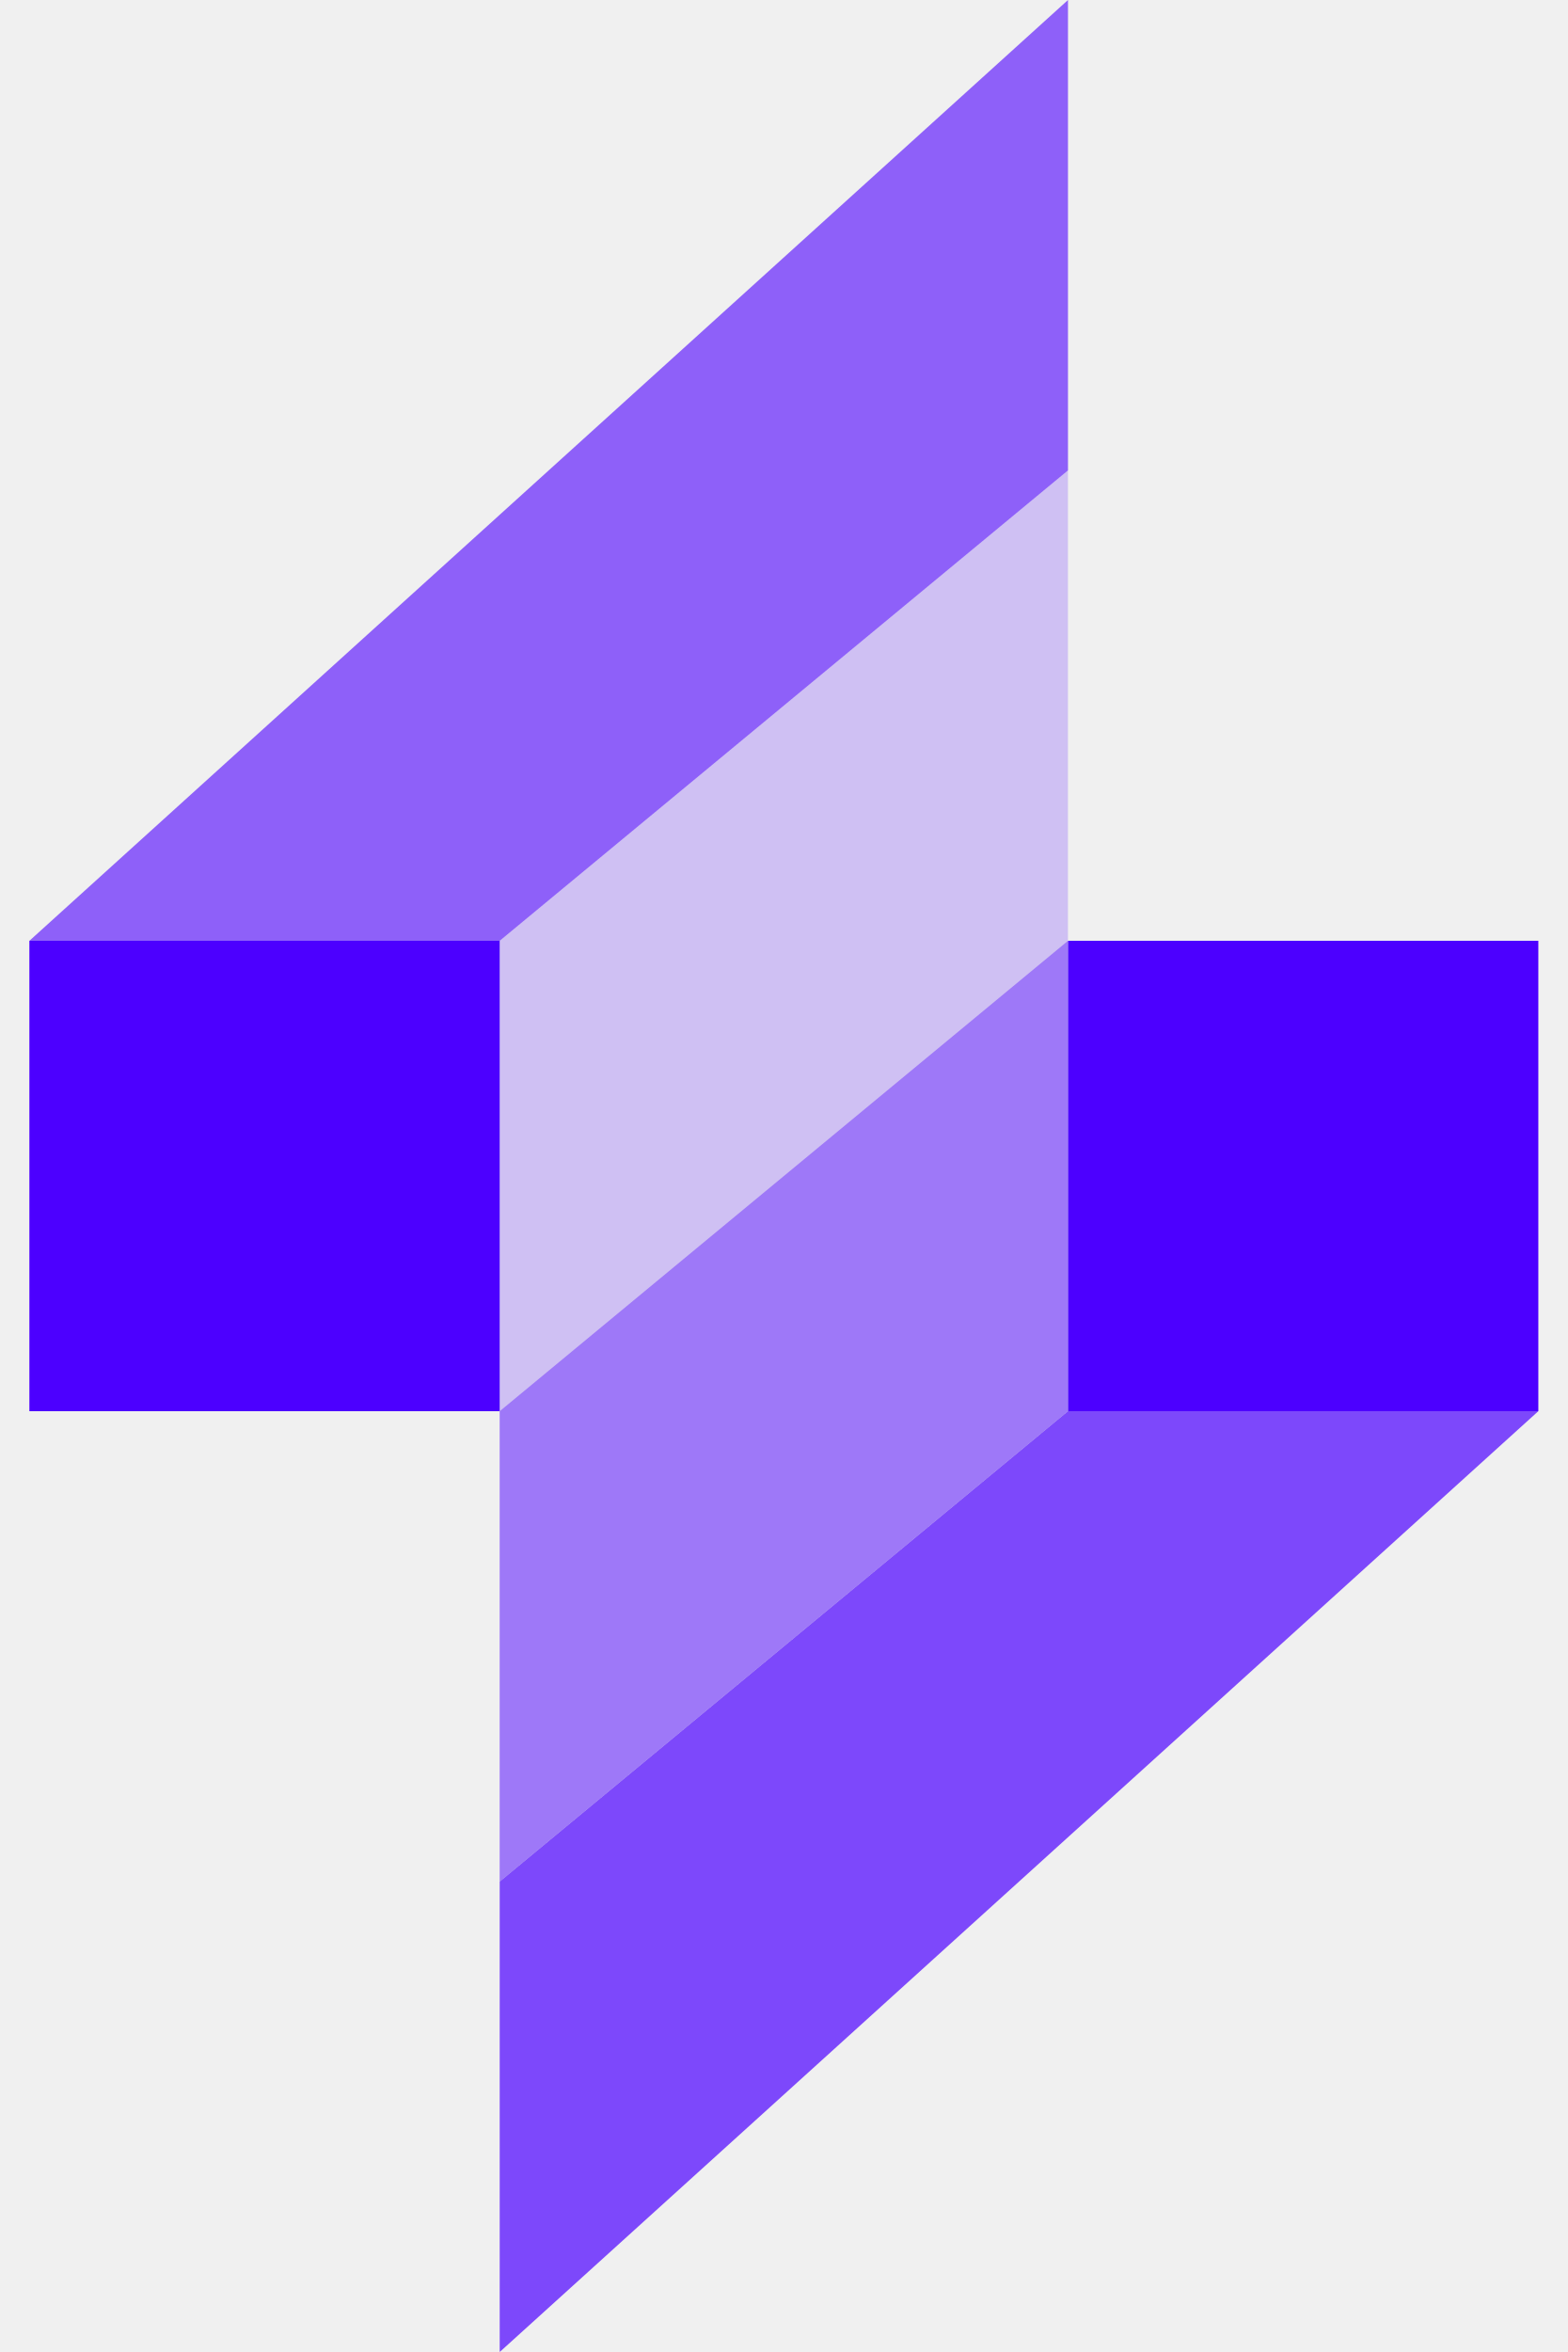
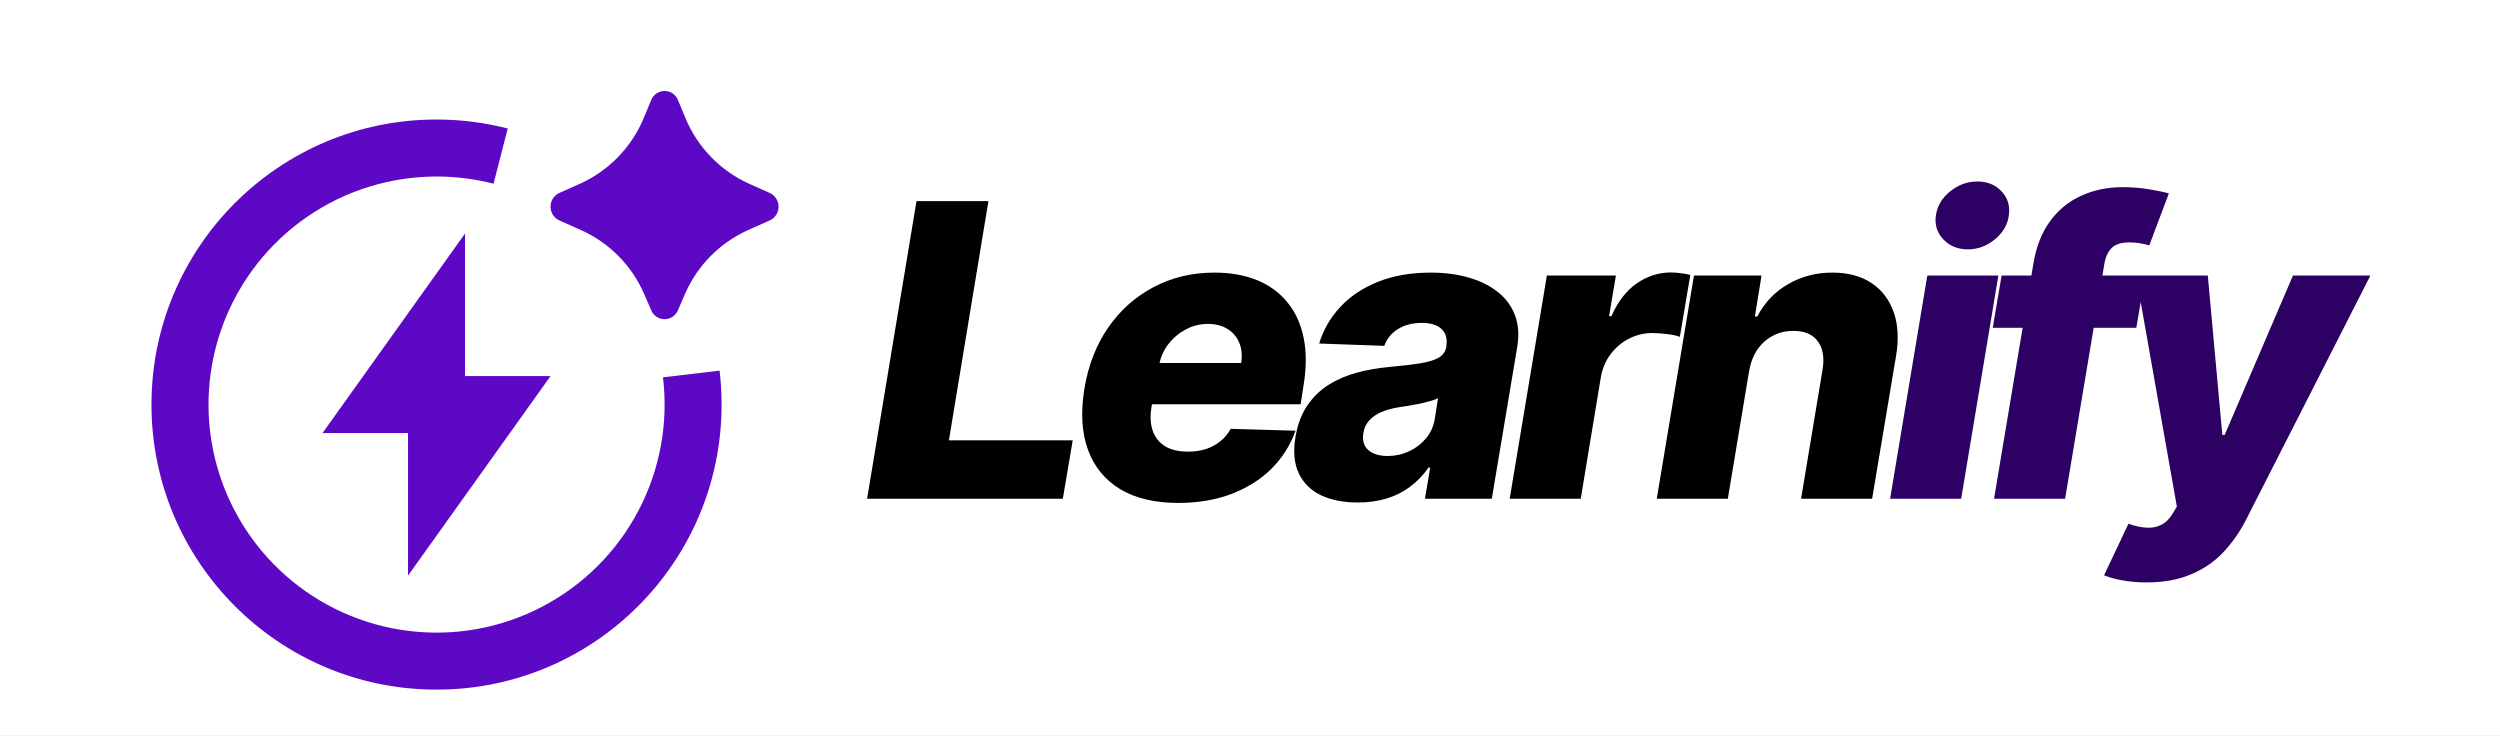
- <svg xmlns="http://www.w3.org/2000/svg" fill="none" height="48" viewBox="0 0 32 48" width="32">
-   <g fill="#4c00ff">
-     <path d="m.6 19.2h9.6v9.6h-9.6z" />
-     <path d="m31.4 28.8h9.6v9.6h-9.6z" transform="matrix(-1 0 -0 -1 62.8008 57.5996)" />
-     <path d="m10.199 19.2 11.6-9.6v9.6l-11.6 9.6z" opacity=".2" />
-     <path d="m21.799 28.8-11.6 9.6v-9.6l11.6-9.6z" opacity=".5" />
-     <path d="m.6 19.2 21.2-19.2v9.6l-11.6 9.6z" opacity=".6" />
-     <path d="m31.4 28.8-21.2 19.2v-9.6l11.6-9.6z" opacity=".7" />
+ <svg xmlns="http://www.w3.org/2000/svg" width="391" height="115" viewBox="0 0 391 115" fill="none">
+   <g clip-path="url(#clip0_27_31)">
+     <rect width="391" height="115" fill="white" />
+     <path d="M135.614 78L143.341 31.454H154.591L148.409 68.864H167.773L166.227 78H135.614ZM184.278 78.659C180.627 78.659 177.597 77.939 175.188 76.5C172.794 75.046 171.112 72.977 170.142 70.296C169.172 67.599 168.998 64.394 169.619 60.682C170.225 57.076 171.46 53.924 173.324 51.227C175.203 48.515 177.566 46.409 180.415 44.909C183.263 43.394 186.438 42.636 189.938 42.636C192.422 42.636 194.627 43.023 196.551 43.795C198.475 44.568 200.066 45.72 201.324 47.25C202.581 48.765 203.438 50.629 203.892 52.841C204.347 55.053 204.331 57.591 203.847 60.455L203.415 63.227H173.097L174.119 56.773H194.119C194.301 55.591 194.203 54.538 193.824 53.614C193.445 52.689 192.831 51.97 191.983 51.455C191.15 50.924 190.127 50.659 188.915 50.659C187.688 50.659 186.536 50.947 185.46 51.523C184.4 52.083 183.498 52.841 182.756 53.795C182.013 54.75 181.528 55.826 181.301 57.023L180.097 63.636C179.854 65.106 179.922 66.364 180.301 67.409C180.68 68.454 181.331 69.258 182.256 69.818C183.18 70.364 184.369 70.636 185.824 70.636C186.794 70.636 187.703 70.508 188.551 70.25C189.4 69.977 190.157 69.576 190.824 69.046C191.506 68.5 192.059 67.841 192.483 67.068L202.619 67.364C201.801 69.651 200.536 71.644 198.824 73.341C197.112 75.023 195.021 76.333 192.551 77.273C190.097 78.197 187.339 78.659 184.278 78.659ZM212.364 78.591C210.152 78.591 208.242 78.22 206.636 77.477C205.045 76.72 203.879 75.576 203.136 74.046C202.409 72.515 202.235 70.606 202.614 68.318C202.947 66.379 203.561 64.75 204.455 63.432C205.364 62.099 206.477 61.015 207.795 60.182C209.129 59.349 210.614 58.712 212.25 58.273C213.886 57.833 215.598 57.538 217.386 57.386C219.386 57.205 221.008 57.008 222.25 56.795C223.508 56.583 224.447 56.288 225.068 55.909C225.689 55.515 226.068 54.97 226.205 54.273V54.159C226.386 52.992 226.136 52.091 225.455 51.455C224.773 50.818 223.75 50.5 222.386 50.5C220.932 50.5 219.689 50.818 218.659 51.455C217.629 52.091 216.909 52.97 216.5 54.091L206.318 53.727C206.955 51.606 208.045 49.712 209.591 48.045C211.136 46.364 213.098 45.045 215.477 44.091C217.871 43.121 220.636 42.636 223.773 42.636C225.985 42.636 227.985 42.901 229.773 43.432C231.561 43.947 233.068 44.705 234.295 45.705C235.538 46.689 236.424 47.901 236.955 49.341C237.485 50.78 237.598 52.424 237.295 54.273L233.318 78H222.864L223.682 73.136H223.409C222.591 74.318 221.629 75.318 220.523 76.136C219.432 76.954 218.205 77.568 216.841 77.977C215.477 78.386 213.985 78.591 212.364 78.591ZM217.045 71.318C218.212 71.318 219.318 71.076 220.364 70.591C221.409 70.106 222.288 69.439 223 68.591C223.727 67.727 224.189 66.727 224.386 65.591L224.909 62.273C224.591 62.439 224.189 62.591 223.705 62.727C223.22 62.864 222.705 62.992 222.159 63.114C221.614 63.22 221.053 63.326 220.477 63.432C219.917 63.523 219.379 63.606 218.864 63.682C217.773 63.849 216.826 64.106 216.023 64.454C215.22 64.803 214.576 65.258 214.091 65.818C213.621 66.364 213.333 67.015 213.227 67.773C213.045 68.909 213.311 69.788 214.023 70.409C214.735 71.015 215.742 71.318 217.045 71.318ZM236.114 78L241.932 43.091H252.727L251.659 49.455H252.023C253.038 47.151 254.364 45.439 256 44.318C257.636 43.182 259.409 42.614 261.318 42.614C261.833 42.614 262.348 42.651 262.864 42.727C263.394 42.788 263.894 42.879 264.364 43L262.727 52.682C262.212 52.485 261.538 52.341 260.705 52.25C259.871 52.144 259.114 52.091 258.432 52.091C257.114 52.091 255.886 52.386 254.75 52.977C253.629 53.553 252.674 54.364 251.886 55.409C251.114 56.439 250.606 57.651 250.364 59.045L247.227 78H236.114ZM273.551 58.091L270.233 78H259.119L264.938 43.091H275.506L274.46 49.5H274.847C275.938 47.364 277.521 45.689 279.597 44.477C281.672 43.25 284.006 42.636 286.597 42.636C289.036 42.636 291.074 43.182 292.71 44.273C294.347 45.364 295.506 46.894 296.188 48.864C296.869 50.818 296.983 53.114 296.528 55.75L292.801 78H281.688L285.028 57.932C285.362 56.008 285.127 54.5 284.324 53.409C283.536 52.303 282.248 51.75 280.46 51.75C279.294 51.75 278.225 52.008 277.256 52.523C276.301 53.023 275.498 53.742 274.847 54.682C274.21 55.621 273.778 56.758 273.551 58.091Z" fill="black" />
+     <path d="M295.614 78L301.432 43.091H312.545L306.727 78H295.614ZM307.773 39C306.197 39 304.917 38.477 303.932 37.432C302.947 36.386 302.561 35.136 302.773 33.682C302.985 32.212 303.727 30.962 305 29.932C306.273 28.901 307.689 28.386 309.25 28.386C310.826 28.386 312.091 28.901 313.045 29.932C314.015 30.962 314.394 32.212 314.182 33.682C314 35.136 313.273 36.386 312 37.432C310.742 38.477 309.333 39 307.773 39ZM335.506 43.091L334.119 51.273H311.665L313.051 43.091H335.506ZM311.869 78L318.006 41.318C318.445 38.621 319.316 36.386 320.619 34.614C321.922 32.826 323.551 31.492 325.506 30.614C327.46 29.72 329.612 29.273 331.96 29.273C333.521 29.273 334.968 29.394 336.301 29.636C337.634 29.864 338.604 30.068 339.21 30.25L336.142 38.386C335.733 38.25 335.248 38.136 334.688 38.045C334.142 37.955 333.604 37.909 333.074 37.909C331.786 37.909 330.854 38.197 330.278 38.773C329.703 39.349 329.324 40.136 329.142 41.136L322.983 78H311.869ZM335.71 91.091C334.377 91.091 333.134 90.985 331.983 90.773C330.847 90.576 329.877 90.311 329.074 89.977L332.892 81.909C333.907 82.273 334.839 82.477 335.688 82.523C336.551 82.583 337.324 82.439 338.006 82.091C338.703 81.758 339.309 81.159 339.824 80.296L340.46 79.227L334.074 43.091H345.301L347.574 68.023H347.938L358.619 43.091H370.733L351.256 81.341C350.271 83.25 349.081 84.939 347.688 86.409C346.294 87.879 344.612 89.023 342.642 89.841C340.688 90.674 338.377 91.091 335.71 91.091Z" fill="#2D0064" />
+     <path d="M107.118 46.014L106.022 48.537C105.85 48.948 105.561 49.299 105.191 49.546C104.82 49.793 104.385 49.924 103.94 49.924C103.494 49.924 103.059 49.793 102.689 49.546C102.318 49.299 102.029 48.948 101.858 48.537L100.761 46.014C98.833 41.549 95.301 37.97 90.863 35.982L87.48 34.471C87.069 34.282 86.721 33.979 86.477 33.599C86.234 33.218 86.104 32.776 86.104 32.324C86.104 31.872 86.234 31.43 86.477 31.049C86.721 30.669 87.069 30.366 87.48 30.177L90.676 28.755C95.225 26.711 98.817 22.999 100.712 18.385L101.84 15.661C102.005 15.239 102.294 14.877 102.669 14.622C103.044 14.366 103.486 14.23 103.94 14.23C104.393 14.23 104.836 14.366 105.21 14.622C105.585 14.877 105.874 15.239 106.04 15.661L107.168 18.381C109.06 22.995 112.65 26.709 117.199 28.755L120.4 30.182C120.809 30.371 121.156 30.674 121.399 31.054C121.641 31.434 121.77 31.875 121.77 32.326C121.77 32.777 121.641 33.219 121.399 33.599C121.156 33.979 120.809 34.282 120.4 34.471L117.012 35.978C112.575 37.968 109.045 41.549 107.118 46.014ZM68.273 27.61C61.037 27.611 53.973 29.812 48.018 33.923C42.063 38.033 37.499 43.857 34.932 50.623C32.365 57.388 31.916 64.774 33.645 71.8C35.374 78.826 39.2 85.16 44.613 89.961C50.027 94.762 56.773 97.803 63.955 98.68C71.138 99.557 78.417 98.229 84.827 94.871C91.237 91.514 96.474 86.287 99.843 79.883C103.212 73.479 104.554 66.203 103.69 59.018L112.544 57.966C112.752 59.711 112.856 61.481 112.856 63.276C112.856 87.9 92.896 107.859 68.273 107.859C43.65 107.859 23.69 87.9 23.69 63.276C23.69 38.653 43.65 18.693 68.273 18.693C72.112 18.693 75.848 19.183 79.41 20.097L77.19 28.733C74.277 27.984 71.281 27.607 68.273 27.61ZM72.731 58.818H86.106L63.815 90.026V67.734H50.44L72.731 36.526V58.818Z" fill="#5D08C5" />
  </g>
+   <defs>
+     <clipPath id="clip0_27_31">
+       <rect width="391" height="115" fill="white" />
+     </clipPath>
+   </defs>
</svg>
